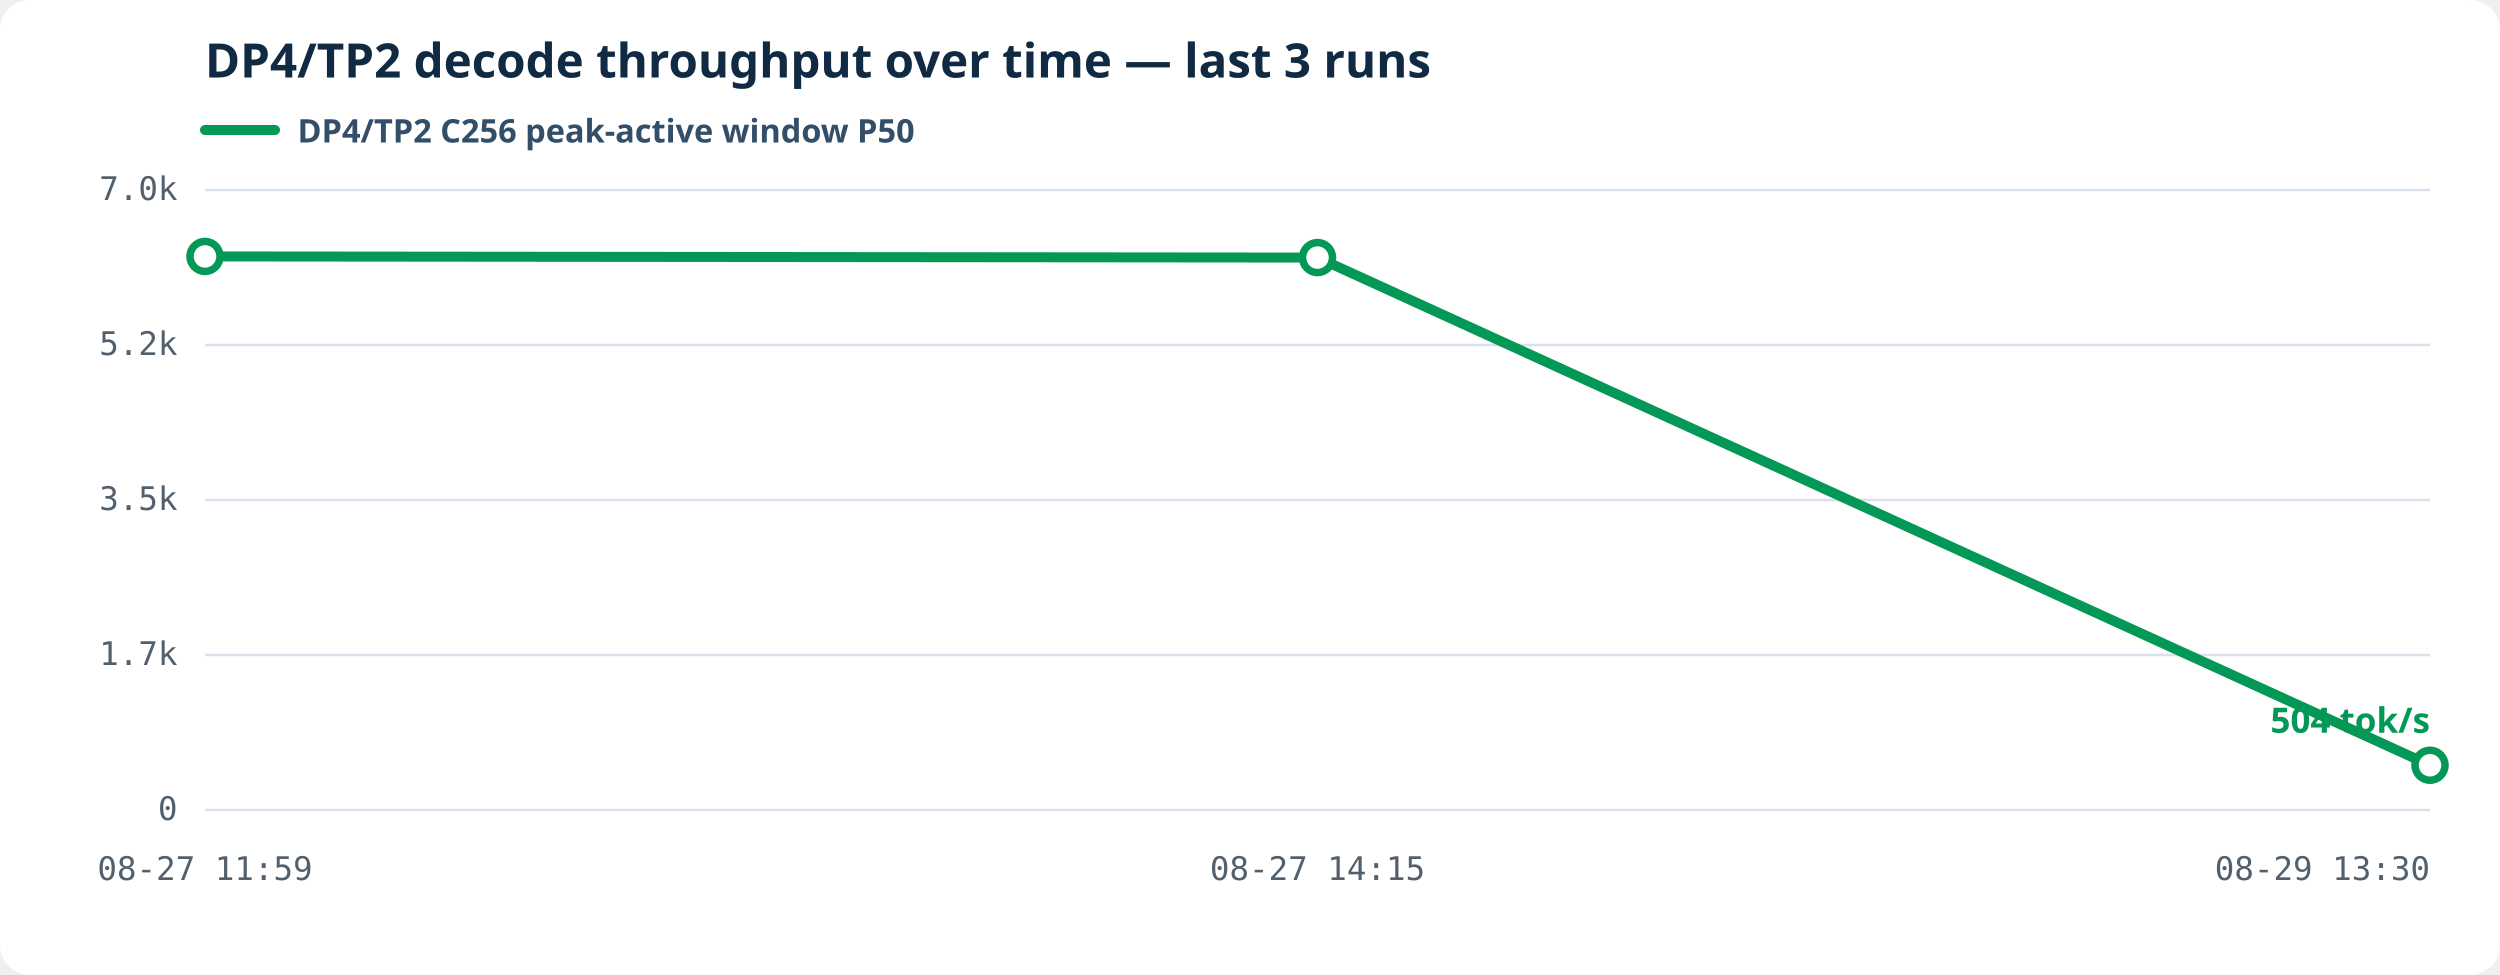
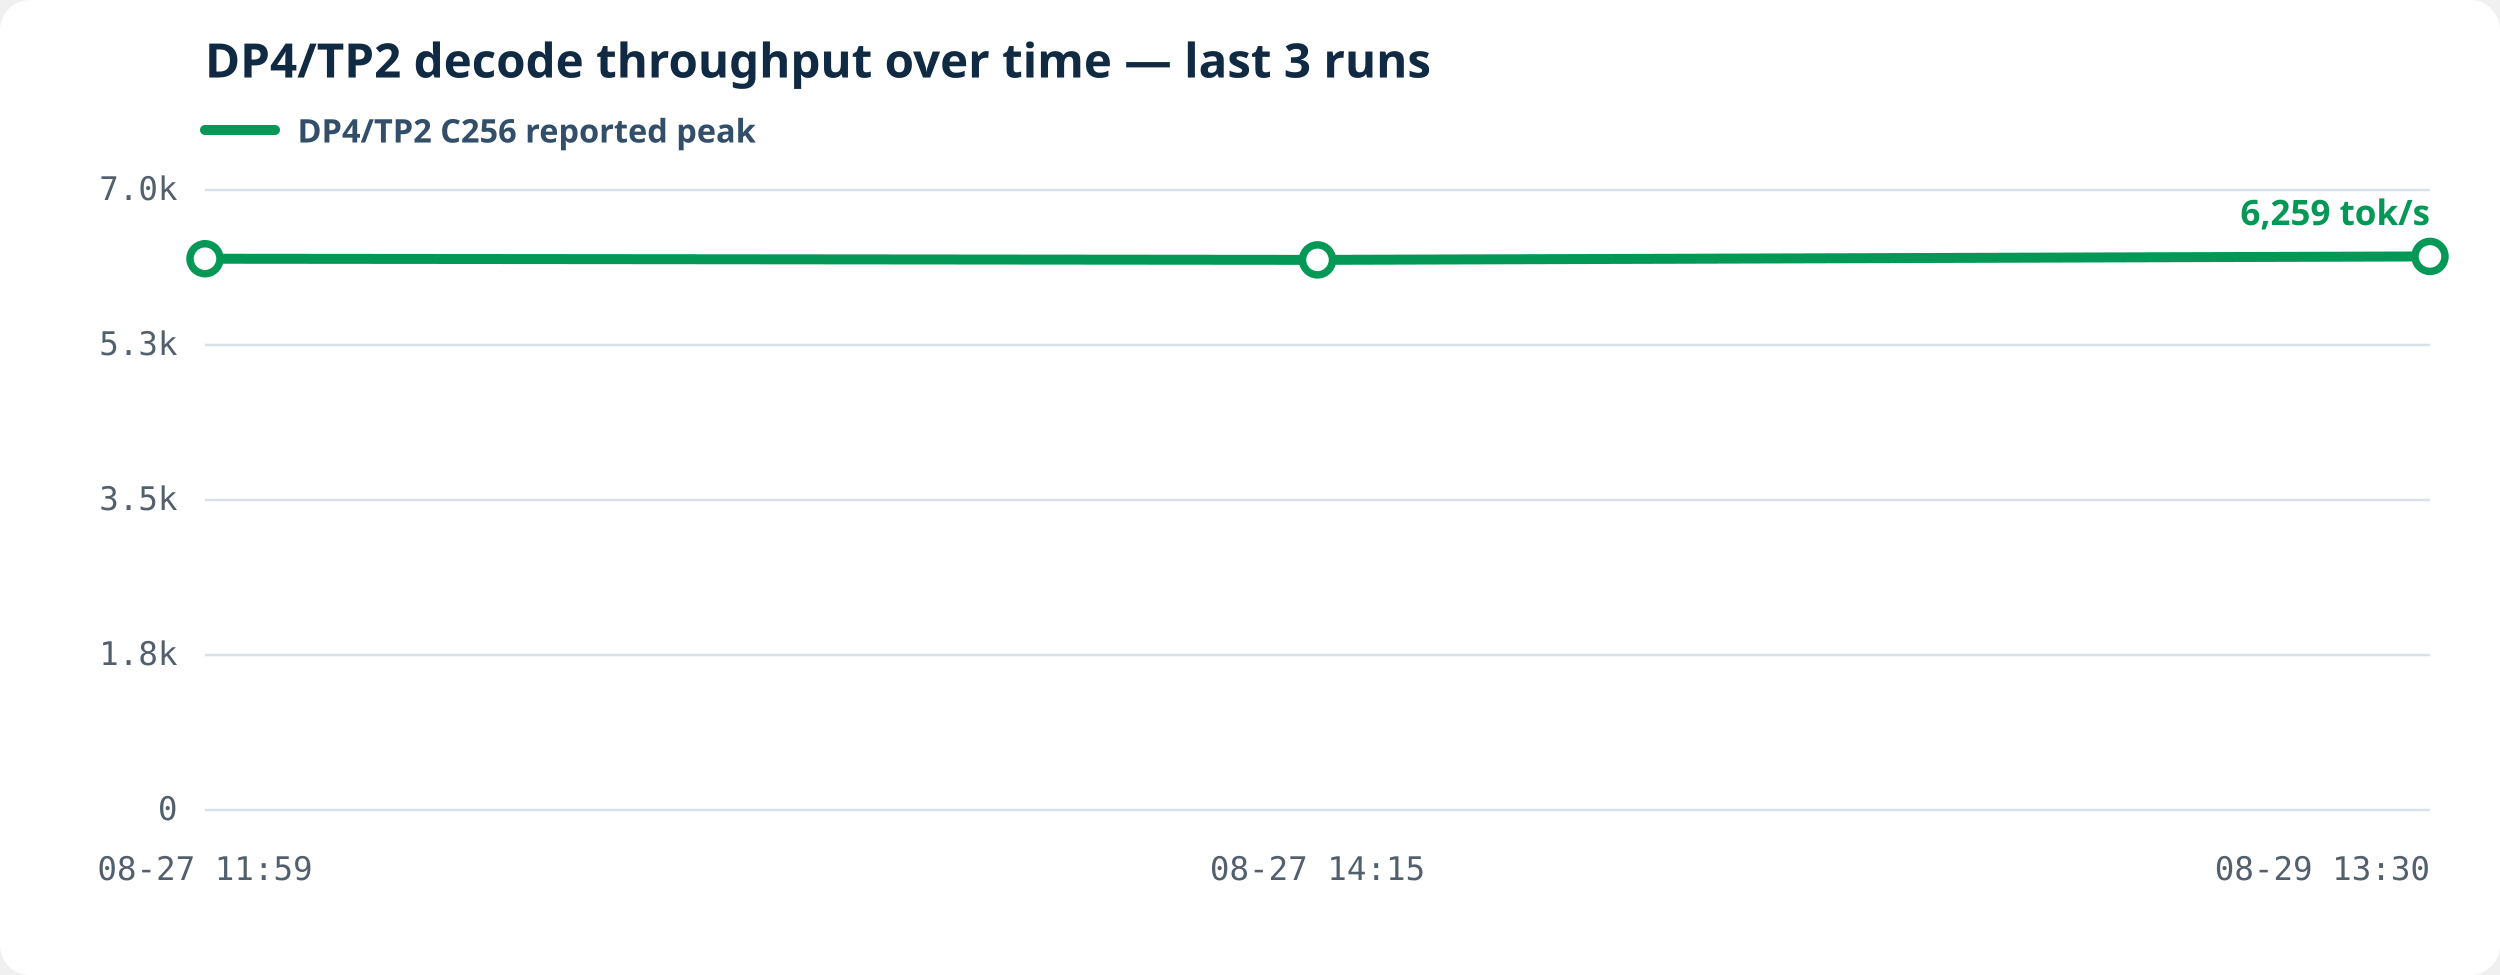
<svg xmlns="http://www.w3.org/2000/svg" viewBox="0 0 1000 390" role="img" aria-labelledby="decode-history-title decode-history-desc">
  <style>.bg{fill:#fff}.grid{stroke:#d9e2ec;stroke-width:1}.axis{fill:#52606d;font:13px ui-monospace,SFMono-Regular,Consolas,monospace}.heading{fill:#102a43;font:600 19px system-ui,sans-serif}.line{fill:none;stroke-width:4;stroke-linejoin:round;stroke-linecap:round}.dot{fill:#fff;stroke-width:3}.latest{stroke-width:3}.legend{fill:#334e68;font:600 13px system-ui,sans-serif}.value{font:600 14px system-ui,sans-serif}</style>
  <rect class="bg" width="1000" height="390" rx="12" />
  <text class="heading" x="82" y="31">DP4/TP2 decode throughput over time — last 3 runs</text>
  <line x1="82" y1="52" x2="110" y2="52" stroke="#039855" stroke-width="4" stroke-linecap="round" />
-   <text class="legend" x="119" y="57">DP4/TP2 C256 peak-active window P50</text>
+   <text class="legend" x="119" y="57">DP4/TP2 C256 reported peak</text>
  <line class="grid" x1="82" y1="324.00" x2="972" y2="324.00" />
  <text class="axis" text-anchor="end" x="71" y="328.00">0</text>
  <line class="grid" x1="82" y1="262.00" x2="972" y2="262.00" />
-   <text class="axis" text-anchor="end" x="71" y="266.00">1.7k</text>
+   <text class="axis" text-anchor="end" x="71" y="266.00">1.8k</text>
  <line class="grid" x1="82" y1="200.00" x2="972" y2="200.00" />
  <text class="axis" text-anchor="end" x="71" y="204.00">3.5k</text>
  <line class="grid" x1="82" y1="138.00" x2="972" y2="138.00" />
-   <text class="axis" text-anchor="end" x="71" y="142.00">5.2k</text>
+   <text class="axis" text-anchor="end" x="71" y="142.00">5.3k</text>
  <line class="grid" x1="82" y1="76.00" x2="972" y2="76.00" />
  <text class="axis" text-anchor="end" x="71" y="80.00">7.0k</text>
  <text class="axis" text-anchor="middle" x="82.00" y="352">08-27 11:59</text>
  <text class="axis" text-anchor="middle" x="527.00" y="352">08-27 14:15</text>
  <text class="axis" text-anchor="end" x="972.00" y="352">08-29 13:30</text>
-   <polyline class="line" stroke="#039855" points="82.00,102.57 527.00,103.03 972.00,306.10" />
-   <circle class="dot" fill="#fff" stroke="#039855" cx="82.00" cy="102.57" r="6" />
-   <circle class="dot" fill="#fff" stroke="#039855" cx="527.00" cy="103.03" r="6" />
-   <circle class="dot latest" fill="#039855" stroke="#039855" cx="972.00" cy="306.10" r="6" />
-   <text class="value" fill="#039855" text-anchor="end" x="972.00" y="293.10">504 tok/s</text>
+   <polyline class="line" stroke="#039855" points="82.00,103.49 527.00,103.95 972.00,102.57" />
+   <circle class="dot" fill="#fff" stroke="#039855" cx="82.00" cy="103.49" r="6" />
+   <circle class="dot" fill="#fff" stroke="#039855" cx="527.00" cy="103.95" r="6" />
+   <circle class="dot latest" fill="#039855" stroke="#039855" cx="972.00" cy="102.57" r="6" />
+   <text class="value" fill="#039855" text-anchor="end" x="972.00" y="90.00">6,259 tok/s</text>
</svg>
